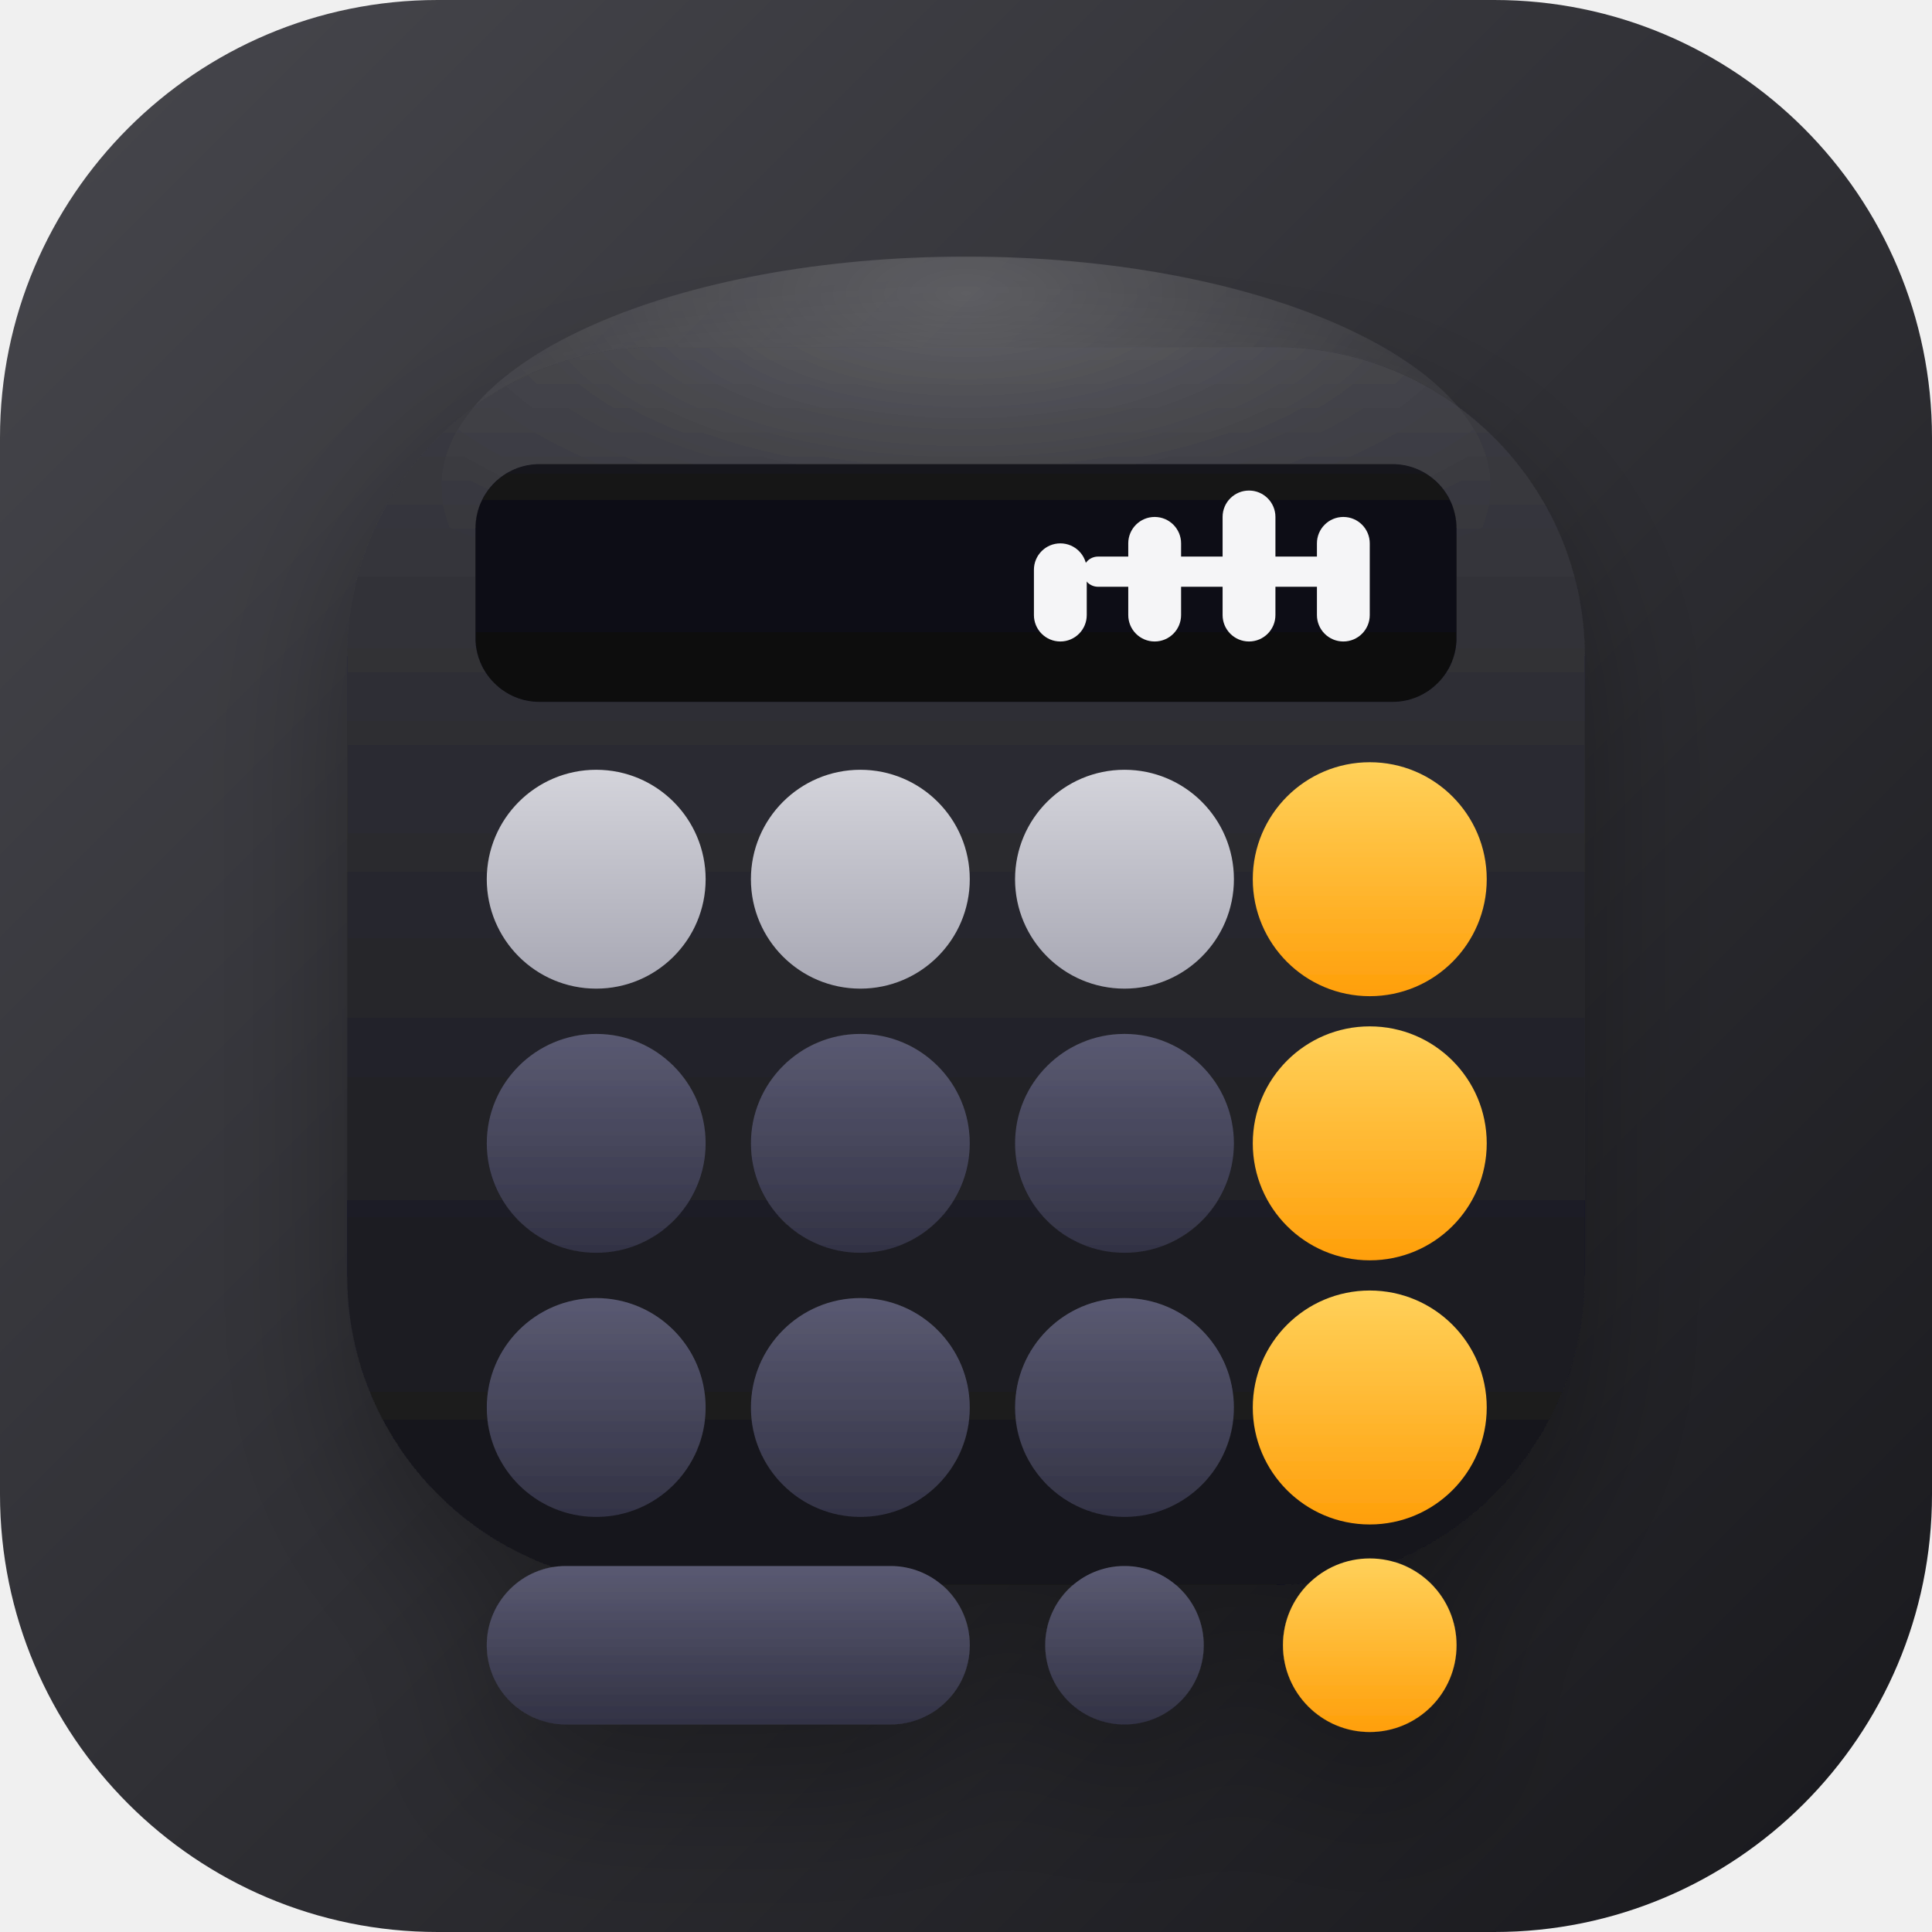
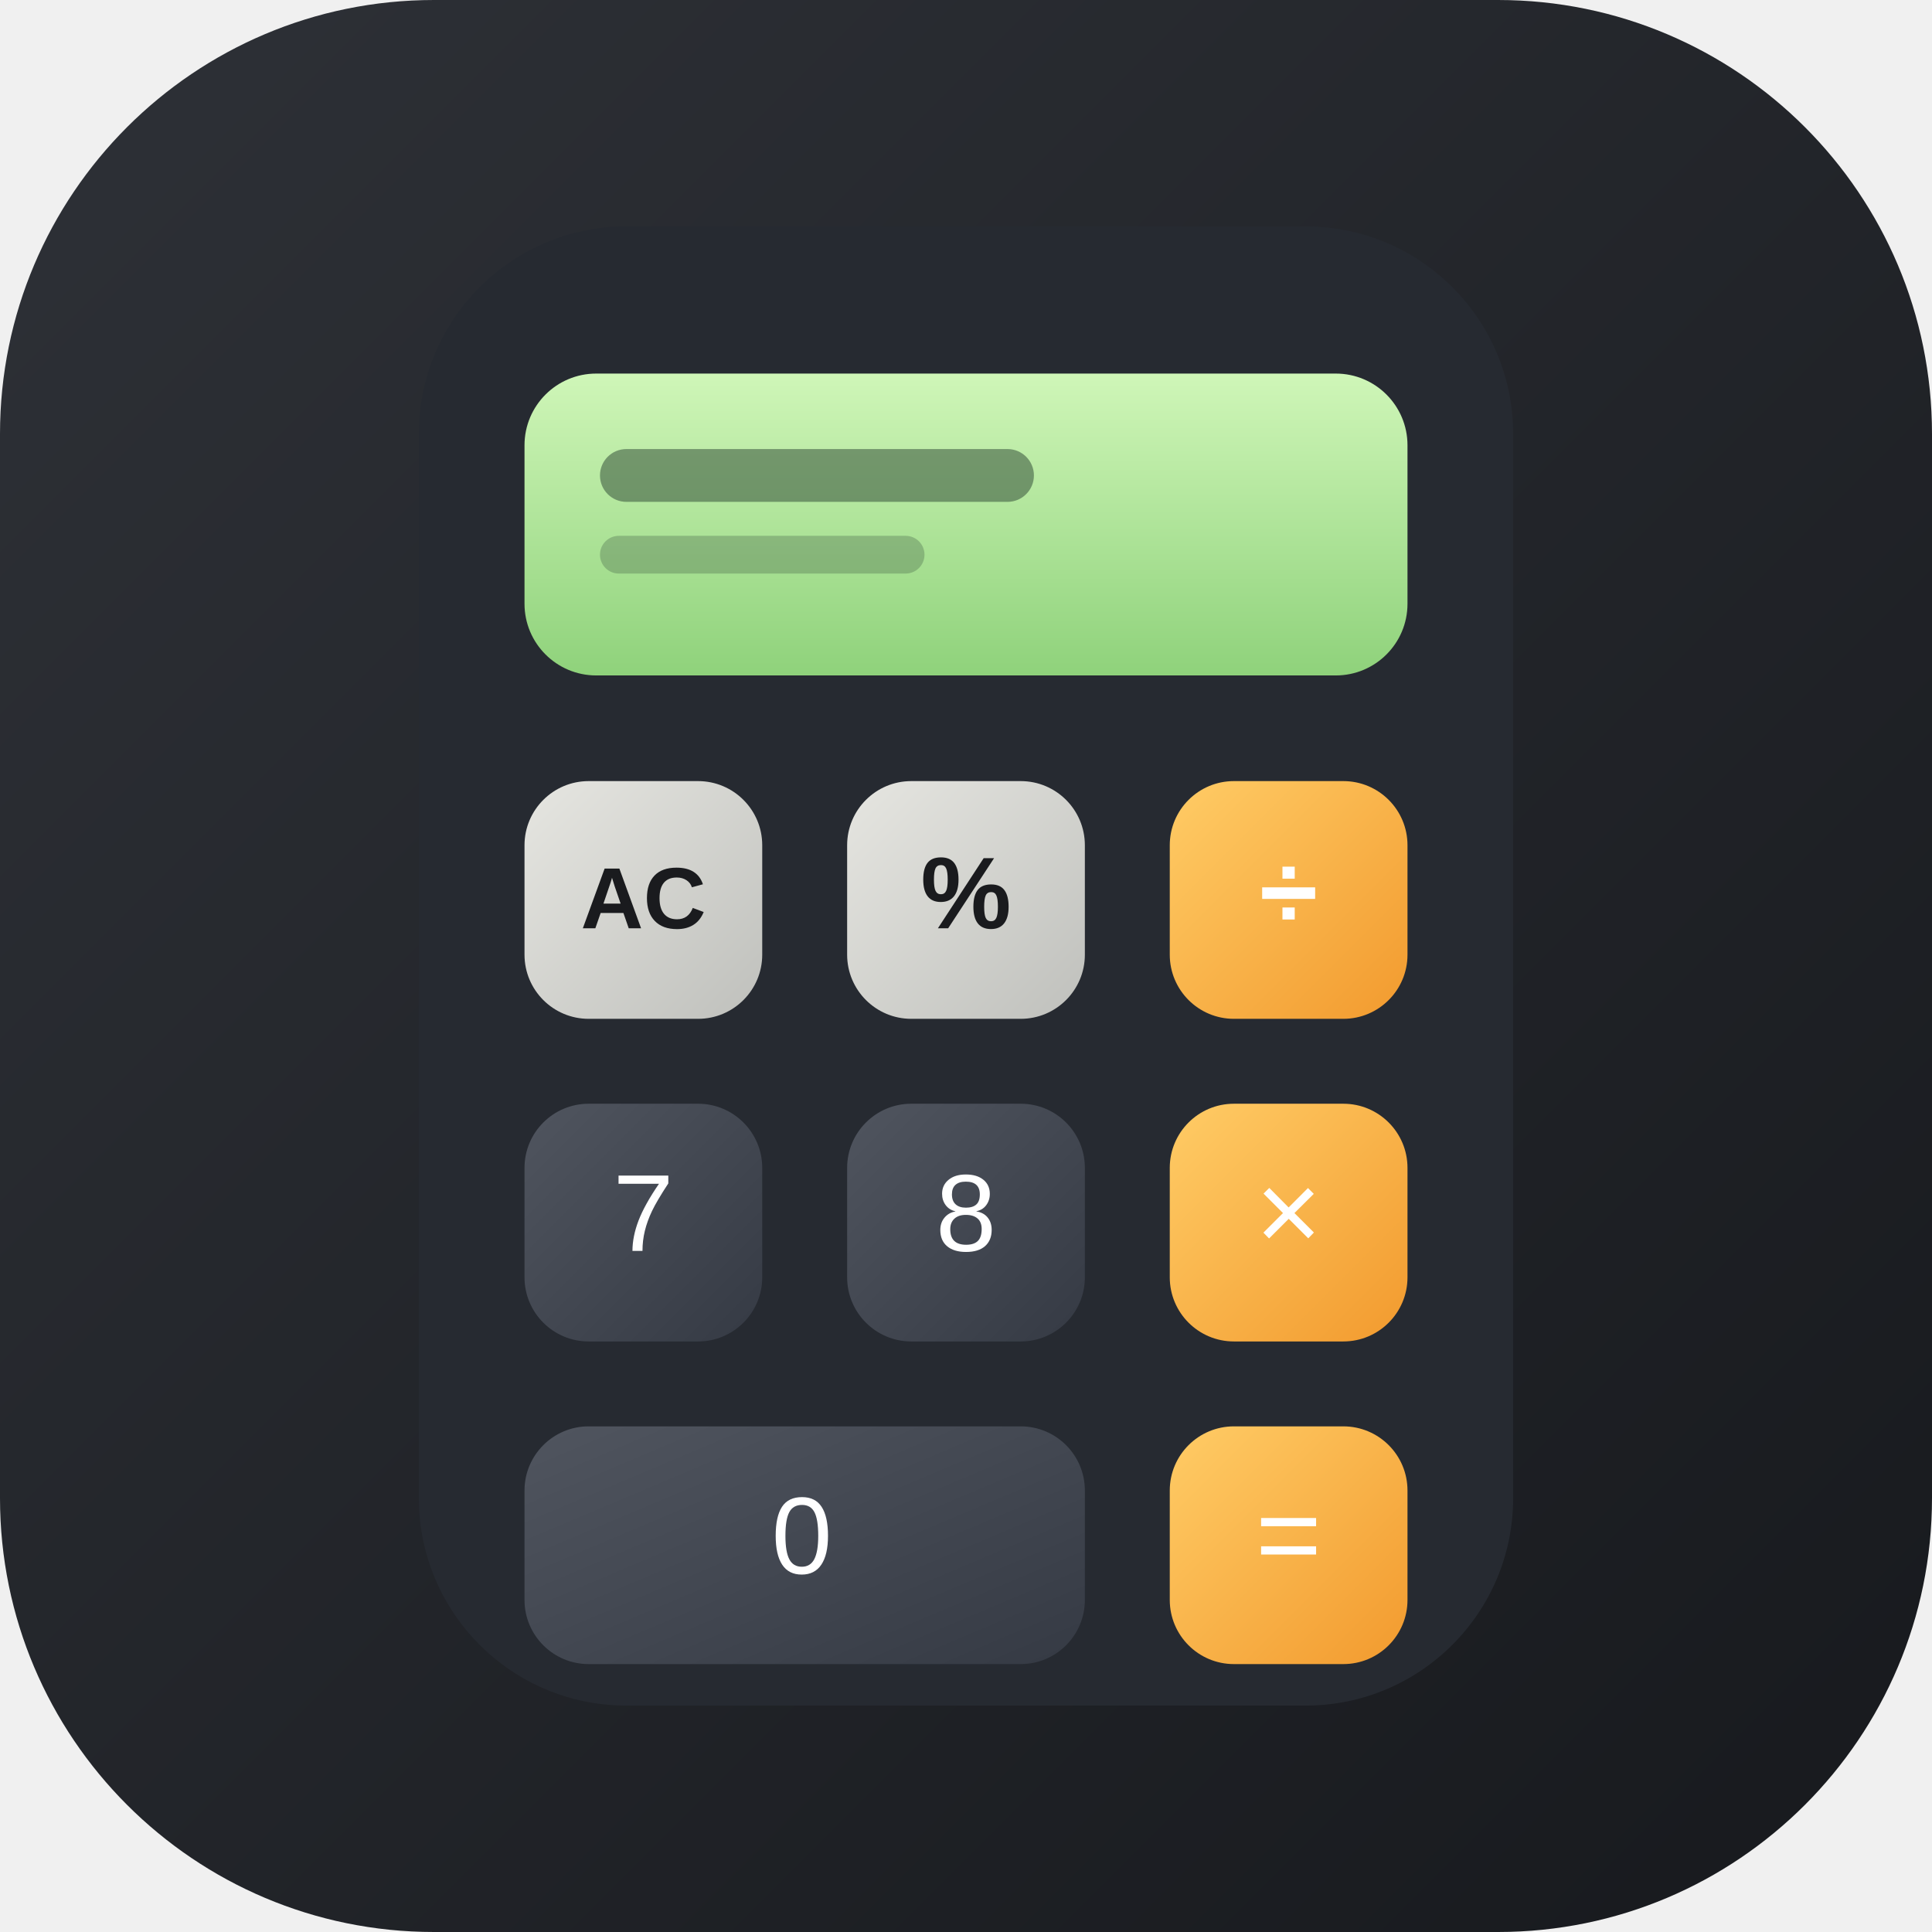
<svg xmlns="http://www.w3.org/2000/svg" viewBox="0 0 1024 1024">
  <defs>
    <linearGradient id="bg" x1="0%" y1="0%" x2="100%" y2="100%">
-       <stop offset="0%" stop-color="#47474D" />
-       <stop offset="100%" stop-color="#18181C" />
+       <stop offset="0%" stop-color="#2E3137" />
+       <stop offset="100%" stop-color="#17191D" />
    </linearGradient>
-     <linearGradient id="shell" x1="0%" y1="0%" x2="0%" y2="100%">
-       <stop offset="0%" stop-color="#3D3D43" />
-       <stop offset="35%" stop-color="#2B2B31" />
-       <stop offset="100%" stop-color="#15151A" />
+     <linearGradient id="screen" x1="0%" y1="0%" x2="0%" y2="100%">
+       <stop offset="0%" stop-color="#CFF6B8" />
+       <stop offset="100%" stop-color="#8FD27B" />
    </linearGradient>
-     <linearGradient id="display" x1="0%" y1="0%" x2="0%" y2="100%">
-       <stop offset="0%" stop-color="#13131A" />
-       <stop offset="100%" stop-color="#09090E" />
+     <linearGradient id="light" x1="0%" y1="0%" x2="100%" y2="100%">
+       <stop offset="0%" stop-color="#E6E6E1" />
+       <stop offset="100%" stop-color="#BFC0BC" />
    </linearGradient>
-     <linearGradient id="lightKey" x1="0%" y1="0%" x2="0%" y2="100%">
-       <stop offset="0%" stop-color="#D4D4DB" />
-       <stop offset="100%" stop-color="#A7A7B3" />
+     <linearGradient id="dark" x1="0%" y1="0%" x2="100%" y2="100%">
+       <stop offset="0%" stop-color="#50555F" />
+       <stop offset="100%" stop-color="#353A44" />
    </linearGradient>
-     <linearGradient id="darkKey" x1="0%" y1="0%" x2="0%" y2="100%">
-       <stop offset="0%" stop-color="#5A5A72" />
-       <stop offset="100%" stop-color="#323244" />
+     <linearGradient id="accent" x1="0%" y1="0%" x2="100%" y2="100%">
+       <stop offset="0%" stop-color="#FFCC66" />
+       <stop offset="100%" stop-color="#F29A2E" />
    </linearGradient>
-     <linearGradient id="orangeKey" x1="0%" y1="0%" x2="0%" y2="100%">
-       <stop offset="0%" stop-color="#FFD15A" />
-       <stop offset="100%" stop-color="#FF9F0A" />
-     </linearGradient>
-     <radialGradient id="topGlow" cx="50%" cy="8%" r="72%">
-       <stop offset="0%" stop-color="#FFFFFF" stop-opacity="0.18" />
-       <stop offset="60%" stop-color="#FFFFFF" stop-opacity="0.04" />
-       <stop offset="100%" stop-color="#FFFFFF" stop-opacity="0" />
-     </radialGradient>
-     <filter id="shadow" x="-20%" y="-20%" width="140%" height="160%">
-       <feDropShadow dx="0" dy="34" stdDeviation="38" flood-color="#000000" flood-opacity="0.30" />
-     </filter>
  </defs>
-   <rect width="1024" height="1024" rx="232" fill="url(#bg)" />
-   <g filter="url(#shadow)">
-     <rect x="184" y="184" width="656" height="656" rx="164" fill="url(#shell)" />
-     <ellipse cx="512" cy="258" rx="278" ry="122" fill="url(#topGlow)" />
-     <rect x="252" y="246" width="520" height="126" rx="34" fill="url(#display)" />
-     <g fill="#F5F5F7">
-       <rect x="548" y="288" width="28" height="52" rx="14" />
-       <rect x="598" y="274" width="28" height="66" rx="14" />
-       <rect x="648" y="260" width="28" height="80" rx="14" />
-       <rect x="698" y="274" width="28" height="66" rx="14" />
-       <rect x="574" y="295" width="146" height="16" rx="8" />
-     </g>
-     <g>
-       <circle cx="316" cy="466" r="58" fill="url(#lightKey)" />
-       <circle cx="456" cy="466" r="58" fill="url(#lightKey)" />
-       <circle cx="596" cy="466" r="58" fill="url(#lightKey)" />
-       <circle cx="726" cy="466" r="62" fill="url(#orangeKey)" />
-       <circle cx="316" cy="606" r="58" fill="url(#darkKey)" />
-       <circle cx="456" cy="606" r="58" fill="url(#darkKey)" />
-       <circle cx="596" cy="606" r="58" fill="url(#darkKey)" />
-       <circle cx="726" cy="606" r="62" fill="url(#orangeKey)" />
-       <circle cx="316" cy="746" r="58" fill="url(#darkKey)" />
-       <circle cx="456" cy="746" r="58" fill="url(#darkKey)" />
-       <circle cx="596" cy="746" r="58" fill="url(#darkKey)" />
-       <circle cx="726" cy="746" r="62" fill="url(#orangeKey)" />
-       <rect x="258" y="830" width="256" height="84" rx="42" fill="url(#darkKey)" />
-       <circle cx="596" cy="872" r="42" fill="url(#darkKey)" />
-       <circle cx="726" cy="872" r="46" fill="url(#orangeKey)" />
-     </g>
+   <rect width="1024" height="1024" rx="230" fill="url(#bg)" />
+   <rect x="222" y="120" width="580" height="784" rx="110" fill="#262A31" />
+   <rect x="278" y="198" width="468" height="160" rx="38" fill="url(#screen)" />
+   <rect x="318" y="238" width="230" height="28" rx="14" fill="#35513B" opacity="0.55" />
+   <rect x="318" y="284" width="172" height="20" rx="10" fill="#35513B" opacity="0.3" />
+   <g>
+     <rect x="278" y="414" width="126" height="126" rx="34" fill="url(#light)" />
+     <rect x="449" y="414" width="126" height="126" rx="34" fill="url(#light)" />
+     <rect x="620" y="414" width="126" height="126" rx="34" fill="url(#accent)" />
+     <rect x="278" y="585" width="126" height="126" rx="34" fill="url(#dark)" />
+     <rect x="449" y="585" width="126" height="126" rx="34" fill="url(#dark)" />
+     <rect x="620" y="585" width="126" height="126" rx="34" fill="url(#accent)" />
+     <rect x="278" y="756" width="297" height="126" rx="34" fill="url(#dark)" />
+     <rect x="620" y="756" width="126" height="126" rx="34" fill="url(#accent)" />
+   </g>
+   <g font-family="Arial, Helvetica, sans-serif" text-anchor="middle">
+     <text x="341" y="492" font-size="46" font-weight="700" fill="#1A1B1E">AC</text>
+     <text x="512" y="492" font-size="54" font-weight="700" fill="#1A1B1E">%</text>
+     <text x="683" y="492" font-size="56" font-weight="700" fill="#FFFFFF">÷</text>
+     <text x="341" y="663" font-size="58" font-weight="500" fill="#FFFFFF">7</text>
+     <text x="512" y="663" font-size="58" font-weight="500" fill="#FFFFFF">8</text>
+     <text x="683" y="663" font-size="60" font-weight="500" fill="#FFFFFF">×</text>
+     <text x="425" y="834" font-size="58" font-weight="500" fill="#FFFFFF">0</text>
+     <text x="683" y="834" font-size="60" font-weight="500" fill="#FFFFFF">=</text>
  </g>
</svg>
